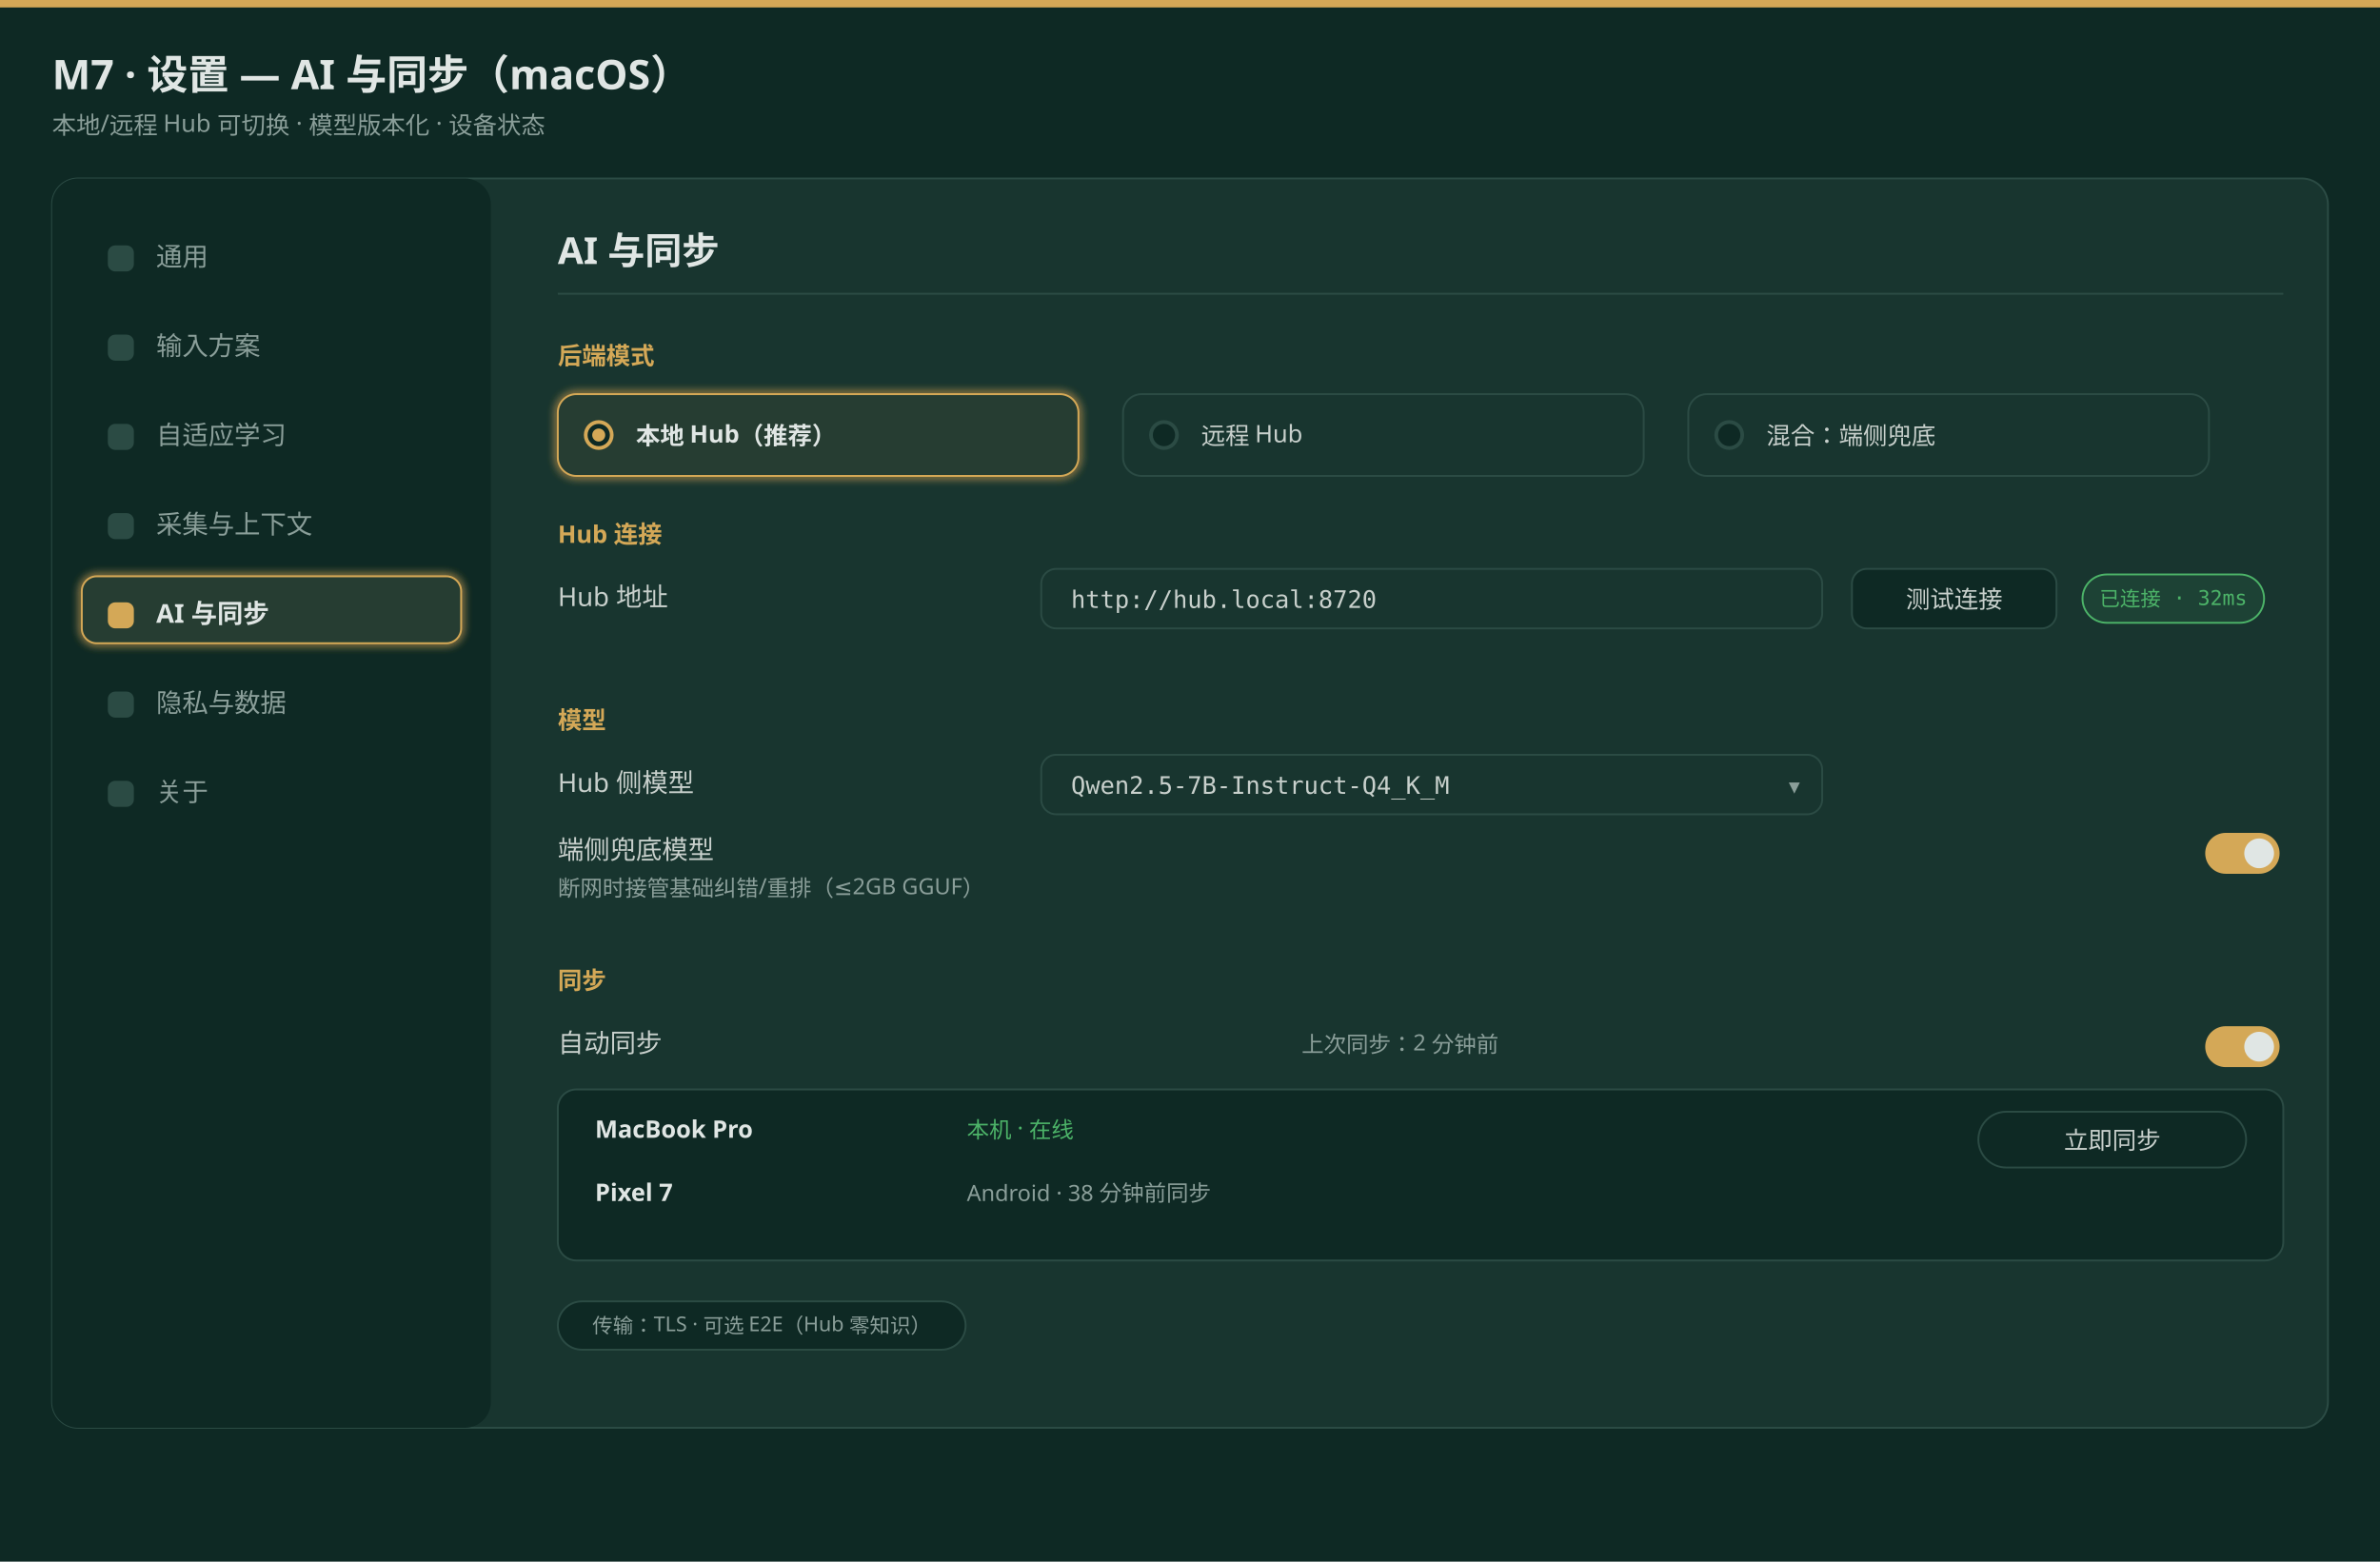
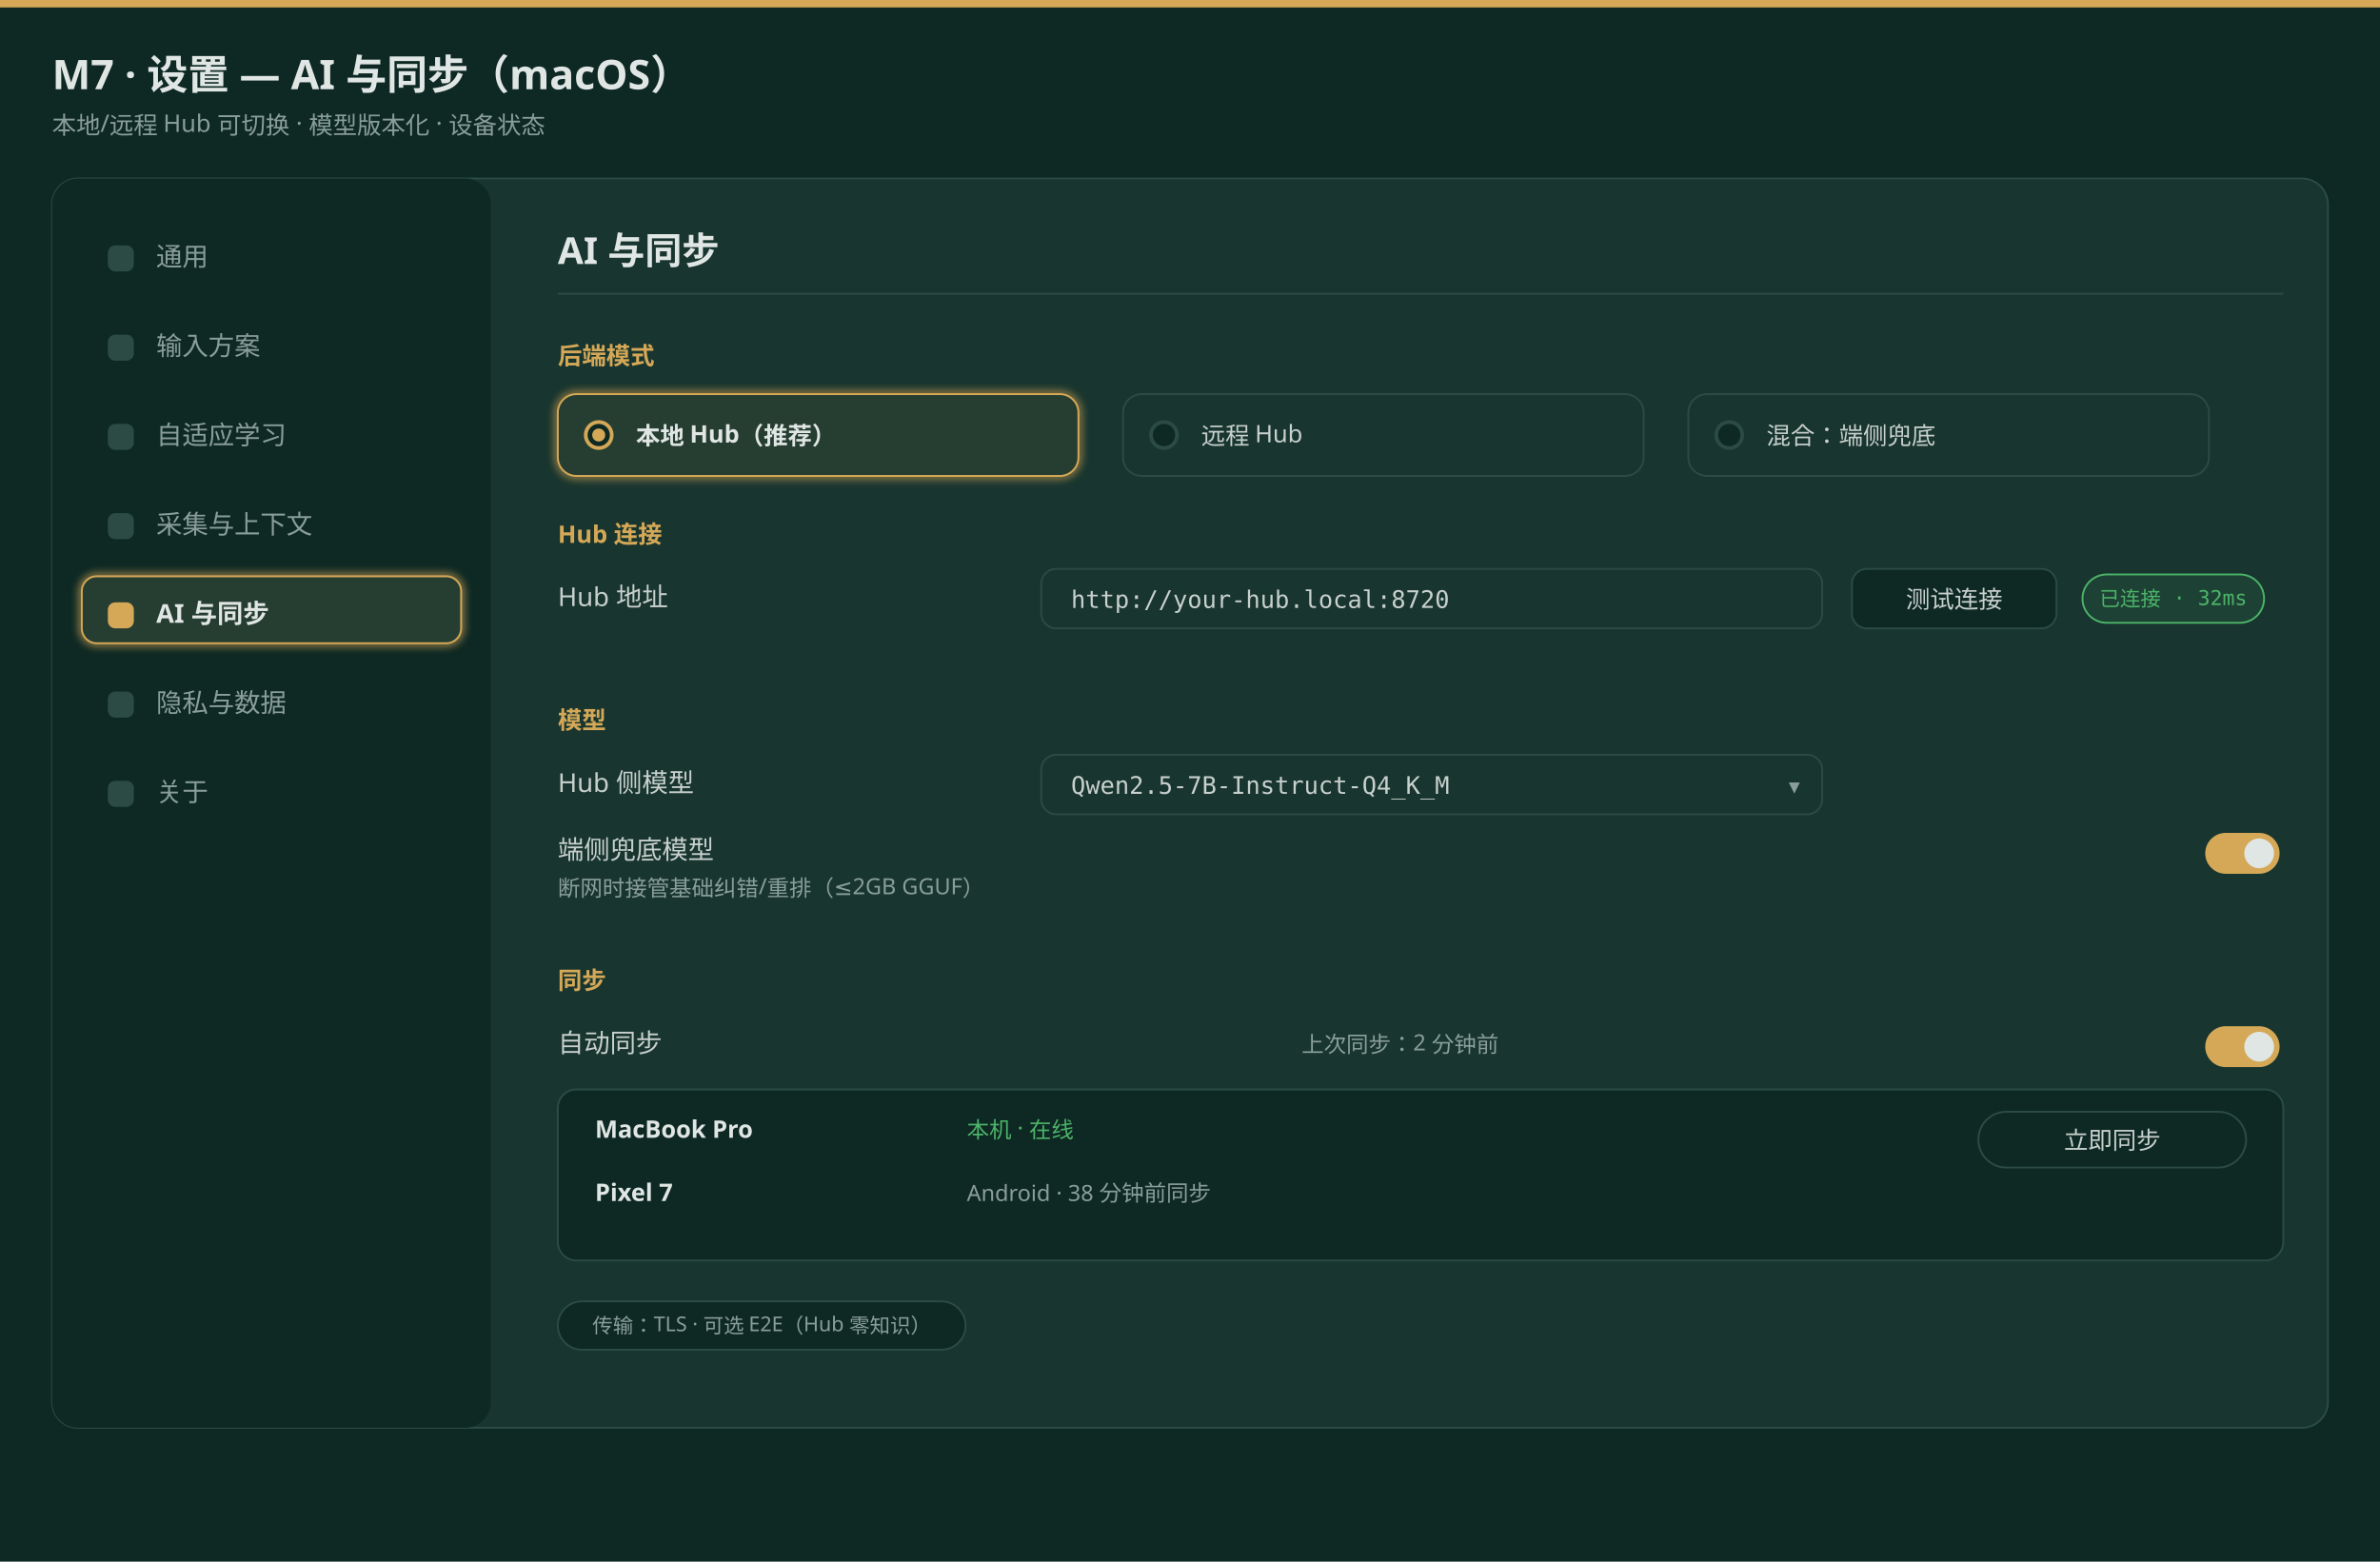
<svg xmlns="http://www.w3.org/2000/svg" width="1280" height="840" viewBox="0 0 1280 840">
  <defs>
    <filter id="glowGold" x="-60%" y="-60%" width="220%" height="220%">
      <feGaussianBlur stdDeviation="2.5" result="b" />
      <feMerge>
        <feMergeNode in="b" />
        <feMergeNode in="b" />
        <feMergeNode in="SourceGraphic" />
      </feMerge>
    </filter>
    <filter id="glowCyan" x="-60%" y="-60%" width="220%" height="220%">
      <feGaussianBlur stdDeviation="2.5" result="b" />
      <feMerge>
        <feMergeNode in="b" />
        <feMergeNode in="b" />
        <feMergeNode in="SourceGraphic" />
      </feMerge>
    </filter>
    <filter id="glowRed" x="-60%" y="-60%" width="220%" height="220%">
      <feGaussianBlur stdDeviation="2.5" result="b" />
      <feMerge>
        <feMergeNode in="b" />
        <feMergeNode in="b" />
        <feMergeNode in="SourceGraphic" />
      </feMerge>
    </filter>
    <pattern id="hudGrid" width="8" height="8" patternUnits="userSpaceOnUse">
      <rect width="8" height="8" fill="#0E2924" />
      <path d="M8 0H0V8" fill="none" stroke="#2B4B44" stroke-width="0.5" opacity="0.6" />
    </pattern>
  </defs>
  <rect width="1280" height="840" fill="#0E2924" />
  <rect x="0" y="0" width="1280" height="4" rx="0" fill="#D4A857" stroke="none" stroke-width="1" />
  <text x="28" y="48" font-family="'PingFang SC','Hiragino Sans GB','Noto Sans SC',sans-serif" font-size="22" fill="#E0E6E4" font-weight="700" text-anchor="start">M7 · 设置 — AI 与同步（macOS）</text>
  <text x="28" y="72" font-family="'PingFang SC','Hiragino Sans GB','Noto Sans SC',sans-serif" font-size="13" fill="#8A9E99" font-weight="400" text-anchor="start">本地/远程 Hub 可切换 · 模型版本化 · 设备状态</text>
  <rect x="28" y="96" width="1224" height="672" rx="14" fill="#18352F" stroke="#2B4B44" stroke-width="1" />
  <rect x="28" y="96" width="236" height="672" rx="14" fill="#0E2924" stroke="none" stroke-width="1" />
  <rect x="58" y="132" width="14" height="14" rx="4" fill="#2B4B44" stroke="none" stroke-width="1" />
  <text x="84" y="143" font-family="'PingFang SC','Hiragino Sans GB','Noto Sans SC',sans-serif" font-size="14" fill="#8A9E99" font-weight="400" text-anchor="start">通用</text>
  <rect x="58" y="180" width="14" height="14" rx="4" fill="#2B4B44" stroke="none" stroke-width="1" />
  <text x="84" y="191" font-family="'PingFang SC','Hiragino Sans GB','Noto Sans SC',sans-serif" font-size="14" fill="#8A9E99" font-weight="400" text-anchor="start">输入方案</text>
  <rect x="58" y="228" width="14" height="14" rx="4" fill="#2B4B44" stroke="none" stroke-width="1" />
  <text x="84" y="239" font-family="'PingFang SC','Hiragino Sans GB','Noto Sans SC',sans-serif" font-size="14" fill="#8A9E99" font-weight="400" text-anchor="start">自适应学习</text>
  <rect x="58" y="276" width="14" height="14" rx="4" fill="#2B4B44" stroke="none" stroke-width="1" />
  <text x="84" y="287" font-family="'PingFang SC','Hiragino Sans GB','Noto Sans SC',sans-serif" font-size="14" fill="#8A9E99" font-weight="400" text-anchor="start">采集与上下文</text>
  <rect x="44" y="310" width="204" height="36" rx="8" fill="#273E32" stroke="#D4A857" stroke-width="1" filter="url(#glowGold)" />
  <rect x="58" y="324" width="14" height="14" rx="4" fill="#D4A857" stroke="none" stroke-width="1" />
  <text x="84" y="335" font-family="'PingFang SC','Hiragino Sans GB','Noto Sans SC',sans-serif" font-size="14" fill="#E0E6E4" font-weight="600" text-anchor="start">AI 与同步</text>
  <rect x="58" y="372" width="14" height="14" rx="4" fill="#2B4B44" stroke="none" stroke-width="1" />
  <text x="84" y="383" font-family="'PingFang SC','Hiragino Sans GB','Noto Sans SC',sans-serif" font-size="14" fill="#8A9E99" font-weight="400" text-anchor="start">隐私与数据</text>
  <rect x="58" y="420" width="14" height="14" rx="4" fill="#2B4B44" stroke="none" stroke-width="1" />
  <text x="84" y="431" font-family="'PingFang SC','Hiragino Sans GB','Noto Sans SC',sans-serif" font-size="14" fill="#8A9E99" font-weight="400" text-anchor="start">关于</text>
  <text x="300" y="142" font-family="'PingFang SC','Hiragino Sans GB','Noto Sans SC',sans-serif" font-size="20" fill="#E0E6E4" font-weight="700" text-anchor="start">AI 与同步</text>
  <line x1="300" y1="158" x2="1228" y2="158" stroke="#2B4B44" stroke-width="1" />
  <text x="300" y="196" font-family="'PingFang SC','Hiragino Sans GB','Noto Sans SC',sans-serif" font-size="13" fill="#D4A857" font-weight="600" text-anchor="start">后端模式</text>
  <rect x="300" y="212" width="280" height="44" rx="10" fill="#273E32" stroke="#D4A857" stroke-width="1" filter="url(#glowGold)" />
  <circle cx="322" cy="234" r="7" fill="#0E2924" stroke="#D4A857" stroke-width="2" />
  <circle cx="322" cy="234" r="3.5" fill="#D4A857" />
  <text x="342" y="239" font-family="'PingFang SC','Hiragino Sans GB','Noto Sans SC',sans-serif" font-size="13" fill="#E0E6E4" font-weight="600" text-anchor="start">本地 Hub（推荐）</text>
  <rect x="604" y="212" width="280" height="44" rx="10" fill="#18352F" stroke="#2B4B44" stroke-width="1" />
  <circle cx="626" cy="234" r="7" fill="#0E2924" stroke="#2B4B44" stroke-width="2" />
  <text x="646" y="239" font-family="'PingFang SC','Hiragino Sans GB','Noto Sans SC',sans-serif" font-size="13" fill="#C8D0CC" font-weight="400" text-anchor="start">远程 Hub</text>
  <rect x="908" y="212" width="280" height="44" rx="10" fill="#18352F" stroke="#2B4B44" stroke-width="1" />
  <circle cx="930" cy="234" r="7" fill="#0E2924" stroke="#2B4B44" stroke-width="2" />
  <text x="950" y="239" font-family="'PingFang SC','Hiragino Sans GB','Noto Sans SC',sans-serif" font-size="13" fill="#C8D0CC" font-weight="400" text-anchor="start">混合：端侧兜底</text>
  <text x="300" y="292" font-family="'PingFang SC','Hiragino Sans GB','Noto Sans SC',sans-serif" font-size="13" fill="#D4A857" font-weight="600" text-anchor="start">Hub 连接</text>
  <text x="300" y="326" font-family="'PingFang SC','Hiragino Sans GB','Noto Sans SC',sans-serif" font-size="14" fill="#C8D0CC" font-weight="500" text-anchor="start">Hub 地址</text>
  <rect x="560" y="306" width="420" height="32" rx="8" fill="#18352F" stroke="#2B4B44" stroke-width="1" />
-   <text x="576" y="327" font-family="'SF Mono','JetBrains Mono','Menlo',monospace" font-size="13" fill="#C8D0CC" font-weight="400" text-anchor="start">http://hub.local:8720</text>
+   <text x="576" y="327" font-family="'SF Mono','JetBrains Mono','Menlo',monospace" font-size="13" fill="#C8D0CC" font-weight="400" text-anchor="start">http://your-hub.local:8720</text>
  <rect x="996" y="306" width="110" height="32" rx="8" fill="#0E2924" stroke="#2B4B44" stroke-width="1" />
  <text x="1051" y="327" font-family="'PingFang SC','Hiragino Sans GB','Noto Sans SC',sans-serif" font-size="13" fill="#C8D0CC" font-weight="500" text-anchor="middle">测试连接</text>
  <rect x="1120" y="309" width="97.66" height="26" rx="13.0" fill="#1D4235" stroke="#4CB368" stroke-width="1" />
  <text x="1168.83" y="325.96" font-family="'SF Mono','JetBrains Mono','Menlo',monospace" font-size="11" fill="#4CB368" font-weight="500" text-anchor="middle">已连接 · 32ms</text>
  <text x="300" y="392" font-family="'PingFang SC','Hiragino Sans GB','Noto Sans SC',sans-serif" font-size="13" fill="#D4A857" font-weight="600" text-anchor="start">模型</text>
  <text x="300" y="426" font-family="'PingFang SC','Hiragino Sans GB','Noto Sans SC',sans-serif" font-size="14" fill="#C8D0CC" font-weight="500" text-anchor="start">Hub 侧模型</text>
  <rect x="560" y="406" width="420" height="32" rx="8" fill="#18352F" stroke="#2B4B44" stroke-width="1" />
  <text x="576" y="427" font-family="'SF Mono','JetBrains Mono','Menlo',monospace" font-size="13" fill="#C8D0CC" font-weight="400" text-anchor="start">Qwen2.5-7B-Instruct-Q4_K_M</text>
  <text x="962" y="427" font-family="'PingFang SC','Hiragino Sans GB','Noto Sans SC',sans-serif" font-size="12" fill="#8A9E99" font-weight="400" text-anchor="start">▾</text>
  <text x="300" y="462" font-family="'PingFang SC','Hiragino Sans GB','Noto Sans SC',sans-serif" font-size="14" fill="#C8D0CC" font-weight="500" text-anchor="start">端侧兜底模型</text>
  <text x="300" y="482" font-family="'PingFang SC','Hiragino Sans GB','Noto Sans SC',sans-serif" font-size="12" fill="#8A9E99" font-weight="400" text-anchor="start">断网时接管基础纠错/重排（≤2GB GGUF）</text>
  <rect x="1186" y="448" width="40" height="22" rx="11" fill="#D4A857" stroke="none" stroke-width="1" />
  <circle cx="1215" cy="459" r="8" fill="#E0E6E4" />
  <text x="300" y="532" font-family="'PingFang SC','Hiragino Sans GB','Noto Sans SC',sans-serif" font-size="13" fill="#D4A857" font-weight="600" text-anchor="start">同步</text>
  <text x="300" y="566" font-family="'PingFang SC','Hiragino Sans GB','Noto Sans SC',sans-serif" font-size="14" fill="#C8D0CC" font-weight="500" text-anchor="start">自动同步</text>
  <text x="700" y="566" font-family="'PingFang SC','Hiragino Sans GB','Noto Sans SC',sans-serif" font-size="12" fill="#8A9E99" font-weight="400" text-anchor="start">上次同步：2 分钟前</text>
  <rect x="1186" y="552" width="40" height="22" rx="11" fill="#D4A857" stroke="none" stroke-width="1" />
  <circle cx="1215" cy="563" r="8" fill="#E0E6E4" />
  <rect x="300" y="586" width="928" height="92" rx="10" fill="#0E2924" stroke="#2B4B44" stroke-width="1" />
  <text x="320" y="612" font-family="'PingFang SC','Hiragino Sans GB','Noto Sans SC',sans-serif" font-size="13" fill="#E0E6E4" font-weight="600" text-anchor="start">MacBook Pro</text>
  <text x="520" y="612" font-family="'PingFang SC','Hiragino Sans GB','Noto Sans SC',sans-serif" font-size="12" fill="#4CB368" font-weight="400" text-anchor="start">本机 · 在线</text>
  <text x="320" y="646" font-family="'PingFang SC','Hiragino Sans GB','Noto Sans SC',sans-serif" font-size="13" fill="#E0E6E4" font-weight="600" text-anchor="start">Pixel 7</text>
  <text x="520" y="646" font-family="'PingFang SC','Hiragino Sans GB','Noto Sans SC',sans-serif" font-size="12" fill="#8A9E99" font-weight="400" text-anchor="start">Android · 38 分钟前同步</text>
  <rect x="1064" y="598" width="144" height="30" rx="15" fill="#0E2924" stroke="#2B4B44" stroke-width="1" />
  <text x="1136" y="618" font-family="'PingFang SC','Hiragino Sans GB','Noto Sans SC',sans-serif" font-size="13" fill="#C8D0CC" font-weight="500" text-anchor="middle">立即同步</text>
  <rect x="300" y="700" width="219.32" height="26" rx="13.0" fill="#0E2924" stroke="#2B4B44" stroke-width="1" />
  <text x="409.66" y="716.96" font-family="'PingFang SC','Hiragino Sans GB','Noto Sans SC',sans-serif" font-size="11" fill="#8A9E99" font-weight="500" text-anchor="middle">传输：TLS · 可选 E2E（Hub 零知识）</text>
</svg>
